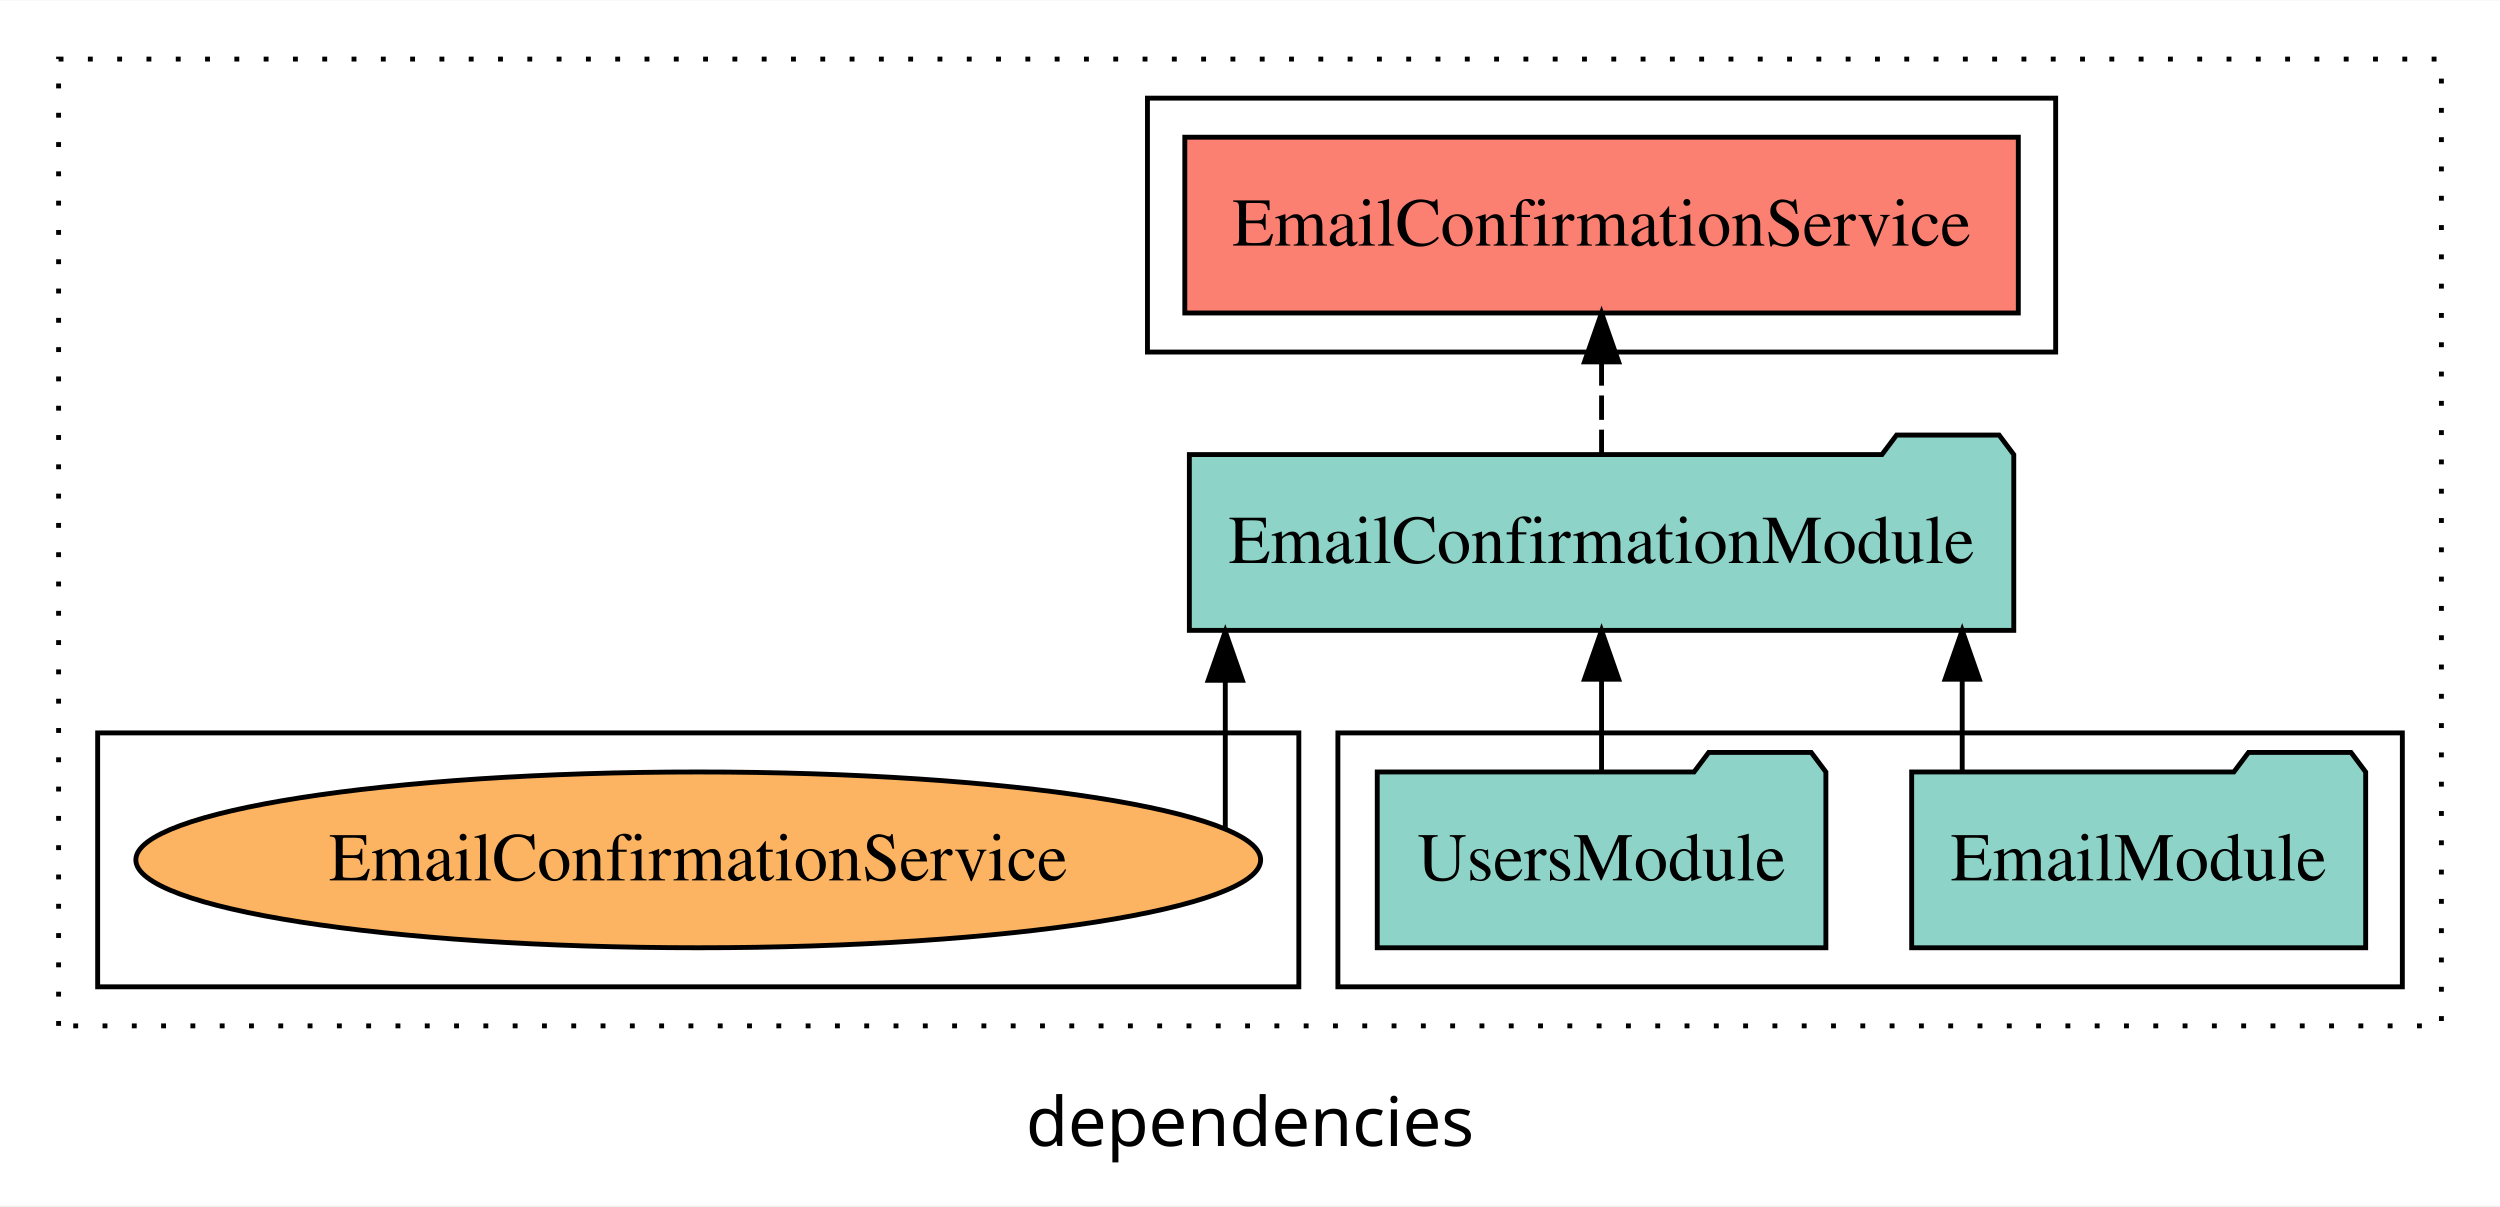
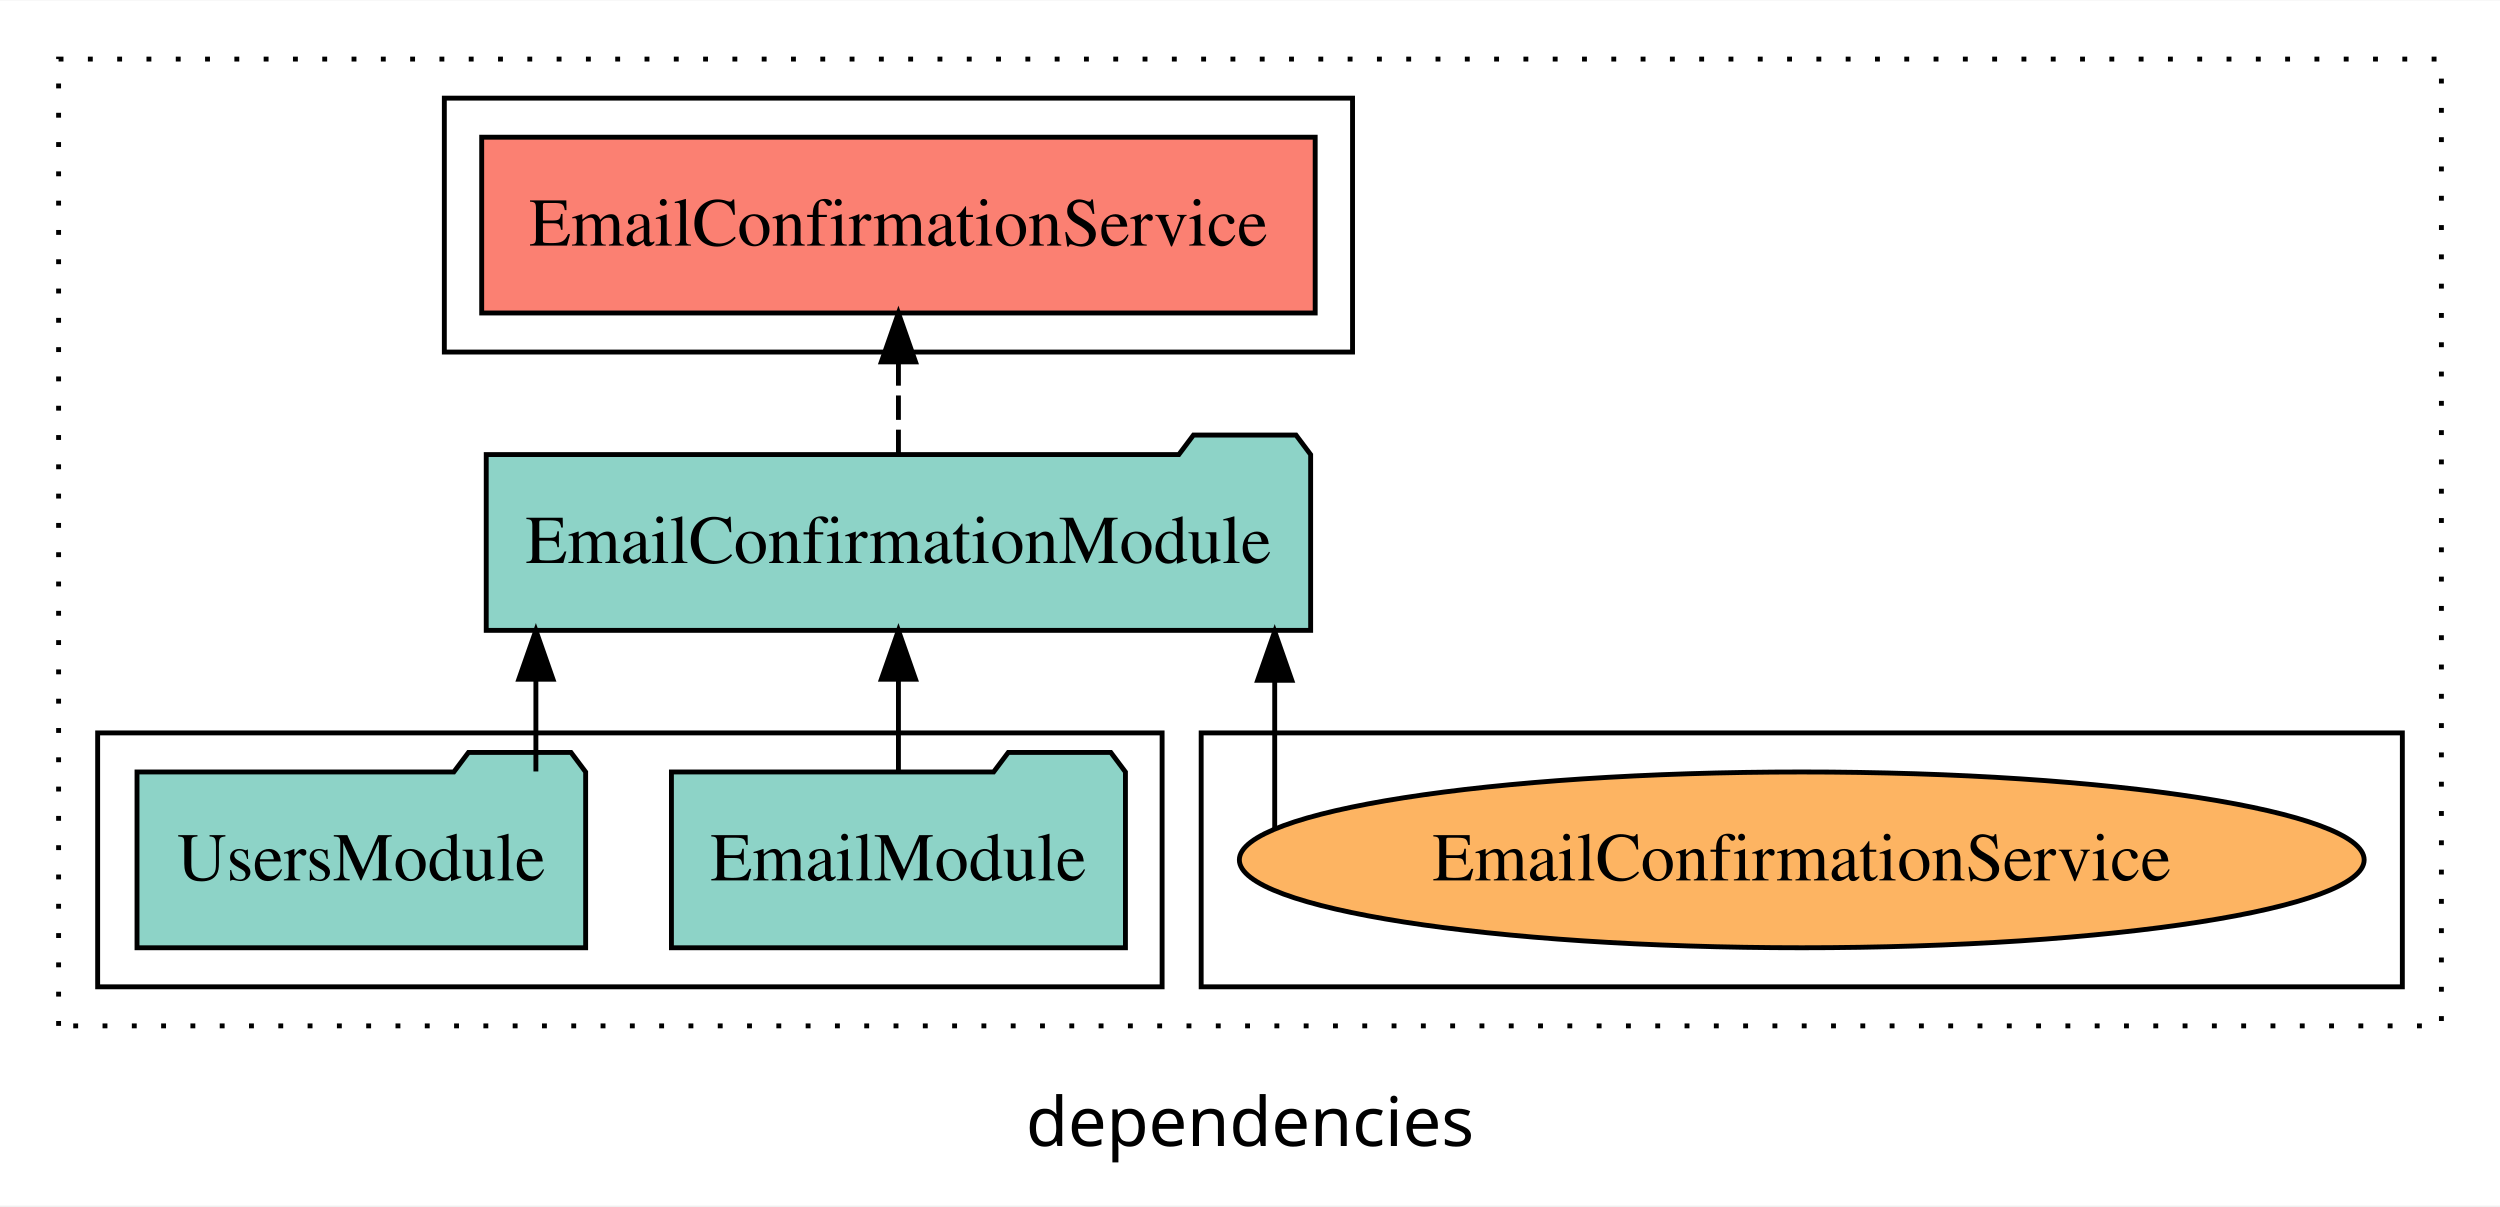
<svg xmlns="http://www.w3.org/2000/svg" width="512pt" height="247pt" viewBox="0.00 0.00 512.00 246.80">
  <g id="graph0" class="graph" transform="scale(1 1) rotate(0) translate(4 242.8)">
    <polygon fill="white" stroke="transparent" points="-4,4 -4,-242.8 508,-242.8 508,4 -4,4" />
    <text text-anchor="middle" x="252" y="-8.2" font-family="sans-serif" font-size="14.00">dependencies</text>
    <g id="clust1" class="cluster">
      <polygon fill="none" stroke="black" stroke-dasharray="1,5" points="8,-32.8 8,-230.8 496,-230.8 496,-32.8 8,-32.8" />
    </g>
+     <g id="clust6" class="cluster">
+       <polygon fill="none" stroke="black" points="242,-40.8 242,-92.8 488,-92.8 488,-40.8 242,-40.8" />
+     </g>
    <g id="clust3" class="cluster">
-       <polygon fill="none" stroke="black" points="270,-40.8 270,-92.8 488,-92.8 488,-40.8 270,-40.8" />
+       <polygon fill="none" stroke="black" points="16,-40.8 16,-92.8 234,-92.8 234,-40.8 16,-40.8" />
    </g>
    <g id="clust4" class="cluster">
-       <polygon fill="none" stroke="black" points="231,-170.8 231,-222.8 417,-222.8 417,-170.8 231,-170.8" />
-     </g>
-     <g id="clust6" class="cluster">
-       <polygon fill="none" stroke="black" points="16,-40.8 16,-92.8 262,-92.8 262,-40.8 16,-40.8" />
+       <polygon fill="none" stroke="black" points="87,-170.8 87,-222.8 273,-222.8 273,-170.8 87,-170.8" />
    </g>
    <g id="node1" class="node">
-       <polygon fill="#8dd3c7" stroke="black" points="480.49,-84.8 477.49,-88.8 456.49,-88.8 453.49,-84.8 387.51,-84.8 387.51,-48.8 480.49,-48.8 480.49,-84.8" />
-       <text text-anchor="middle" x="434" y="-62.6" font-family="Times,serif" font-size="14.00">EmailModule</text>
+       <polygon fill="#8dd3c7" stroke="black" points="226.49,-84.8 223.49,-88.8 202.49,-88.8 199.49,-84.8 133.51,-84.8 133.51,-48.8 226.49,-48.8 226.49,-84.8" />
+       <text text-anchor="middle" x="180" y="-62.6" font-family="Times,serif" font-size="14.00">EmailModule</text>
    </g>
    <g id="node3" class="node">
-       <polygon fill="#8dd3c7" stroke="black" points="408.42,-149.8 405.42,-153.8 384.42,-153.8 381.42,-149.8 239.58,-149.8 239.58,-113.8 408.42,-113.8 408.42,-149.8" />
-       <text text-anchor="middle" x="324" y="-127.6" font-family="Times,serif" font-size="14.00">EmailConfirmationModule</text>
+       <polygon fill="#8dd3c7" stroke="black" points="264.42,-149.8 261.42,-153.8 240.42,-153.8 237.42,-149.8 95.58,-149.8 95.58,-113.8 264.42,-113.8 264.42,-149.8" />
+       <text text-anchor="middle" x="180" y="-127.6" font-family="Times,serif" font-size="14.00">EmailConfirmationModule</text>
    </g>
    <g id="edge1" class="edge">
-       <path fill="none" stroke="black" d="M397.86,-84.91C397.86,-84.91 397.86,-103.79 397.86,-103.79" />
-       <polygon fill="black" stroke="black" points="394.36,-103.79 397.86,-113.79 401.36,-103.79 394.36,-103.79" />
+       <path fill="none" stroke="black" d="M180,-84.91C180,-84.91 180,-103.79 180,-103.79" />
+       <polygon fill="black" stroke="black" points="176.5,-103.79 180,-113.79 183.5,-103.79 176.5,-103.79" />
    </g>
    <g id="node2" class="node">
-       <polygon fill="#8dd3c7" stroke="black" points="369.94,-84.8 366.94,-88.8 345.94,-88.8 342.94,-84.8 278.06,-84.8 278.06,-48.8 369.94,-48.8 369.94,-84.8" />
-       <text text-anchor="middle" x="324" y="-62.6" font-family="Times,serif" font-size="14.00">UsersModule</text>
+       <polygon fill="#8dd3c7" stroke="black" points="115.94,-84.8 112.94,-88.8 91.94,-88.8 88.94,-84.8 24.06,-84.8 24.06,-48.8 115.94,-48.8 115.94,-84.8" />
+       <text text-anchor="middle" x="70" y="-62.6" font-family="Times,serif" font-size="14.00">UsersModule</text>
    </g>
    <g id="edge2" class="edge">
-       <path fill="none" stroke="black" d="M324,-84.91C324,-84.91 324,-103.79 324,-103.79" />
-       <polygon fill="black" stroke="black" points="320.5,-103.79 324,-113.79 327.5,-103.79 320.5,-103.79" />
+       <path fill="none" stroke="black" d="M105.75,-84.91C105.75,-84.91 105.75,-103.79 105.75,-103.79" />
+       <polygon fill="black" stroke="black" points="102.25,-103.79 105.75,-113.79 109.25,-103.79 102.25,-103.79" />
    </g>
    <g id="node4" class="node">
-       <polygon fill="#fb8072" stroke="black" points="409.35,-214.8 238.65,-214.8 238.65,-178.8 409.35,-178.8 409.35,-214.8" />
-       <text text-anchor="middle" x="324" y="-192.6" font-family="Times,serif" font-size="14.00">EmailConfirmationService </text>
+       <polygon fill="#fb8072" stroke="black" points="265.35,-214.8 94.65,-214.8 94.65,-178.8 265.35,-178.8 265.35,-214.8" />
+       <text text-anchor="middle" x="180" y="-192.6" font-family="Times,serif" font-size="14.00">EmailConfirmationService </text>
    </g>
    <g id="edge3" class="edge">
-       <path fill="none" stroke="black" stroke-dasharray="5,2" d="M324,-149.91C324,-149.91 324,-168.79 324,-168.79" />
-       <polygon fill="black" stroke="black" points="320.5,-168.79 324,-178.79 327.5,-168.79 320.5,-168.79" />
+       <path fill="none" stroke="black" stroke-dasharray="5,2" d="M180,-149.91C180,-149.91 180,-168.79 180,-168.79" />
+       <polygon fill="black" stroke="black" points="176.5,-168.79 180,-178.79 183.5,-168.79 176.5,-168.79" />
    </g>
    <g id="node5" class="node">
-       <ellipse fill="#fdb462" stroke="black" cx="139" cy="-66.8" rx="115.18" ry="18" />
-       <text text-anchor="middle" x="139" y="-62.6" font-family="Times,serif" font-size="14.00">EmailConfirmationService</text>
+       <ellipse fill="#fdb462" stroke="black" cx="365" cy="-66.8" rx="115.18" ry="18" />
+       <text text-anchor="middle" x="365" y="-62.6" font-family="Times,serif" font-size="14.00">EmailConfirmationService</text>
    </g>
    <g id="edge4" class="edge">
-       <path fill="none" stroke="black" d="M246.94,-73.27C246.94,-73.27 246.94,-103.58 246.94,-103.58" />
-       <polygon fill="black" stroke="black" points="243.44,-103.58 246.94,-113.58 250.44,-103.58 243.44,-103.58" />
+       <path fill="none" stroke="black" d="M257.06,-73.27C257.06,-73.27 257.06,-103.58 257.06,-103.58" />
+       <polygon fill="black" stroke="black" points="253.56,-103.58 257.06,-113.58 260.56,-103.58 253.56,-103.58" />
    </g>
  </g>
</svg>
